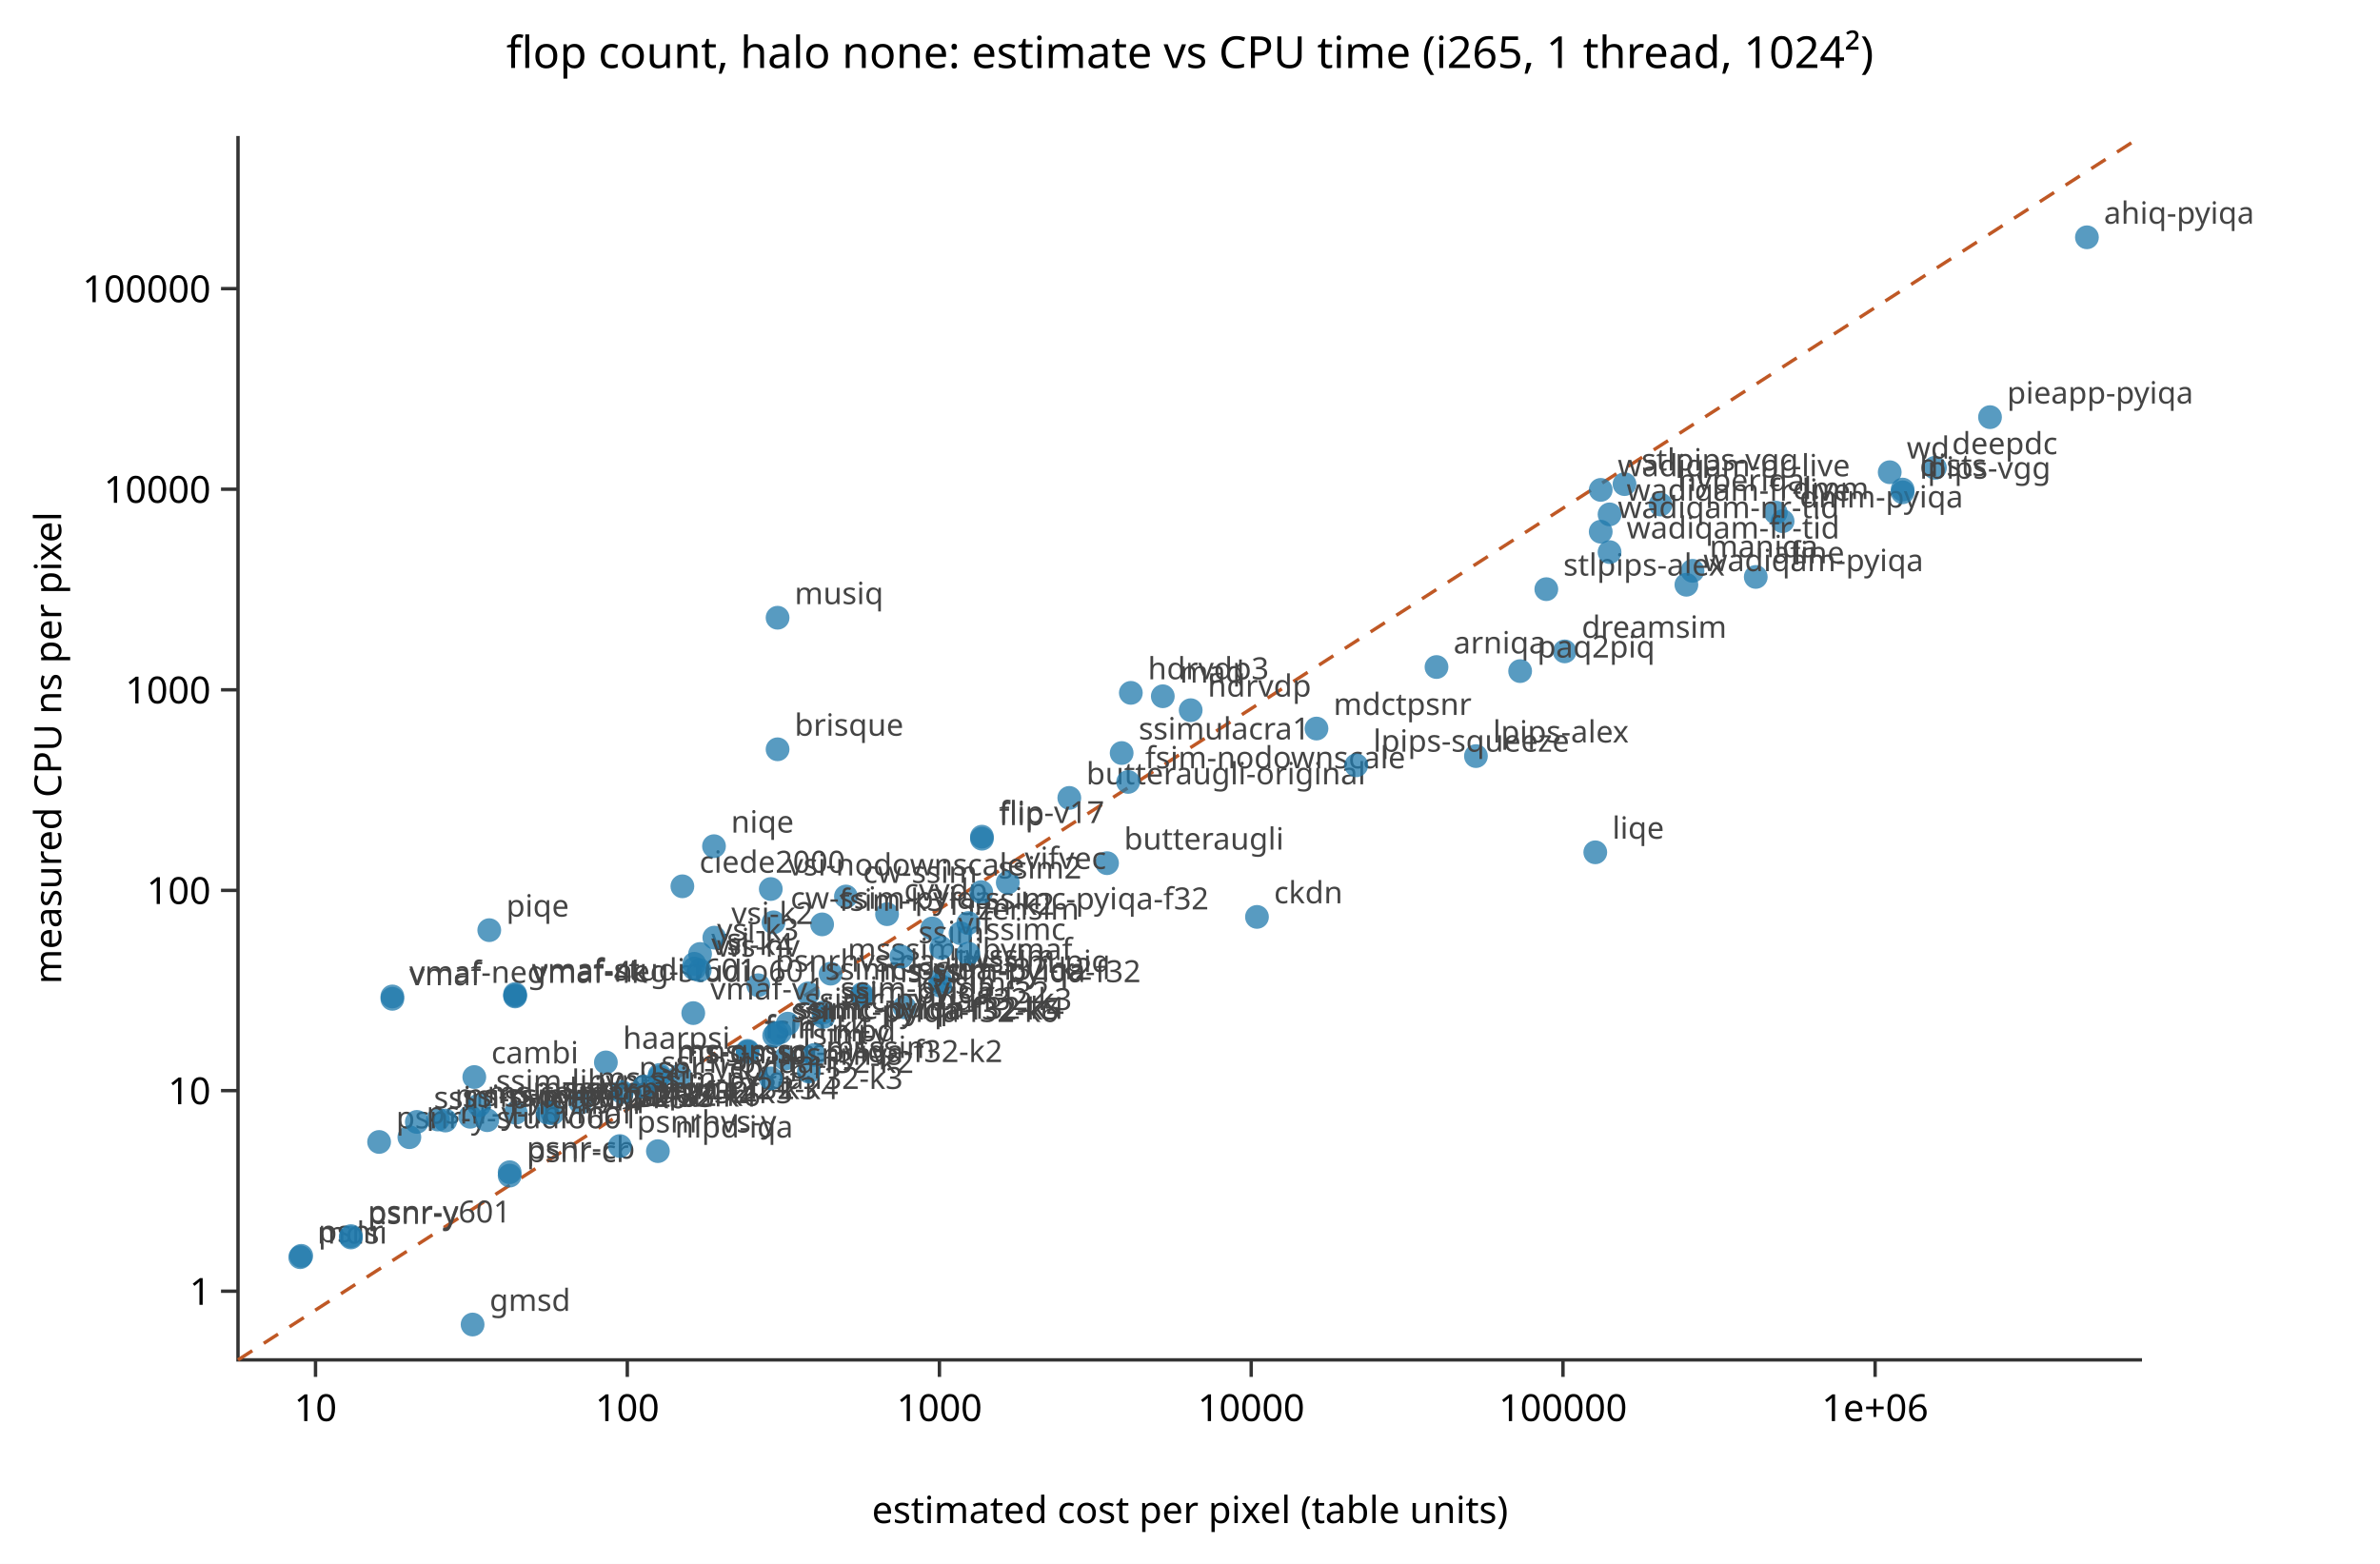
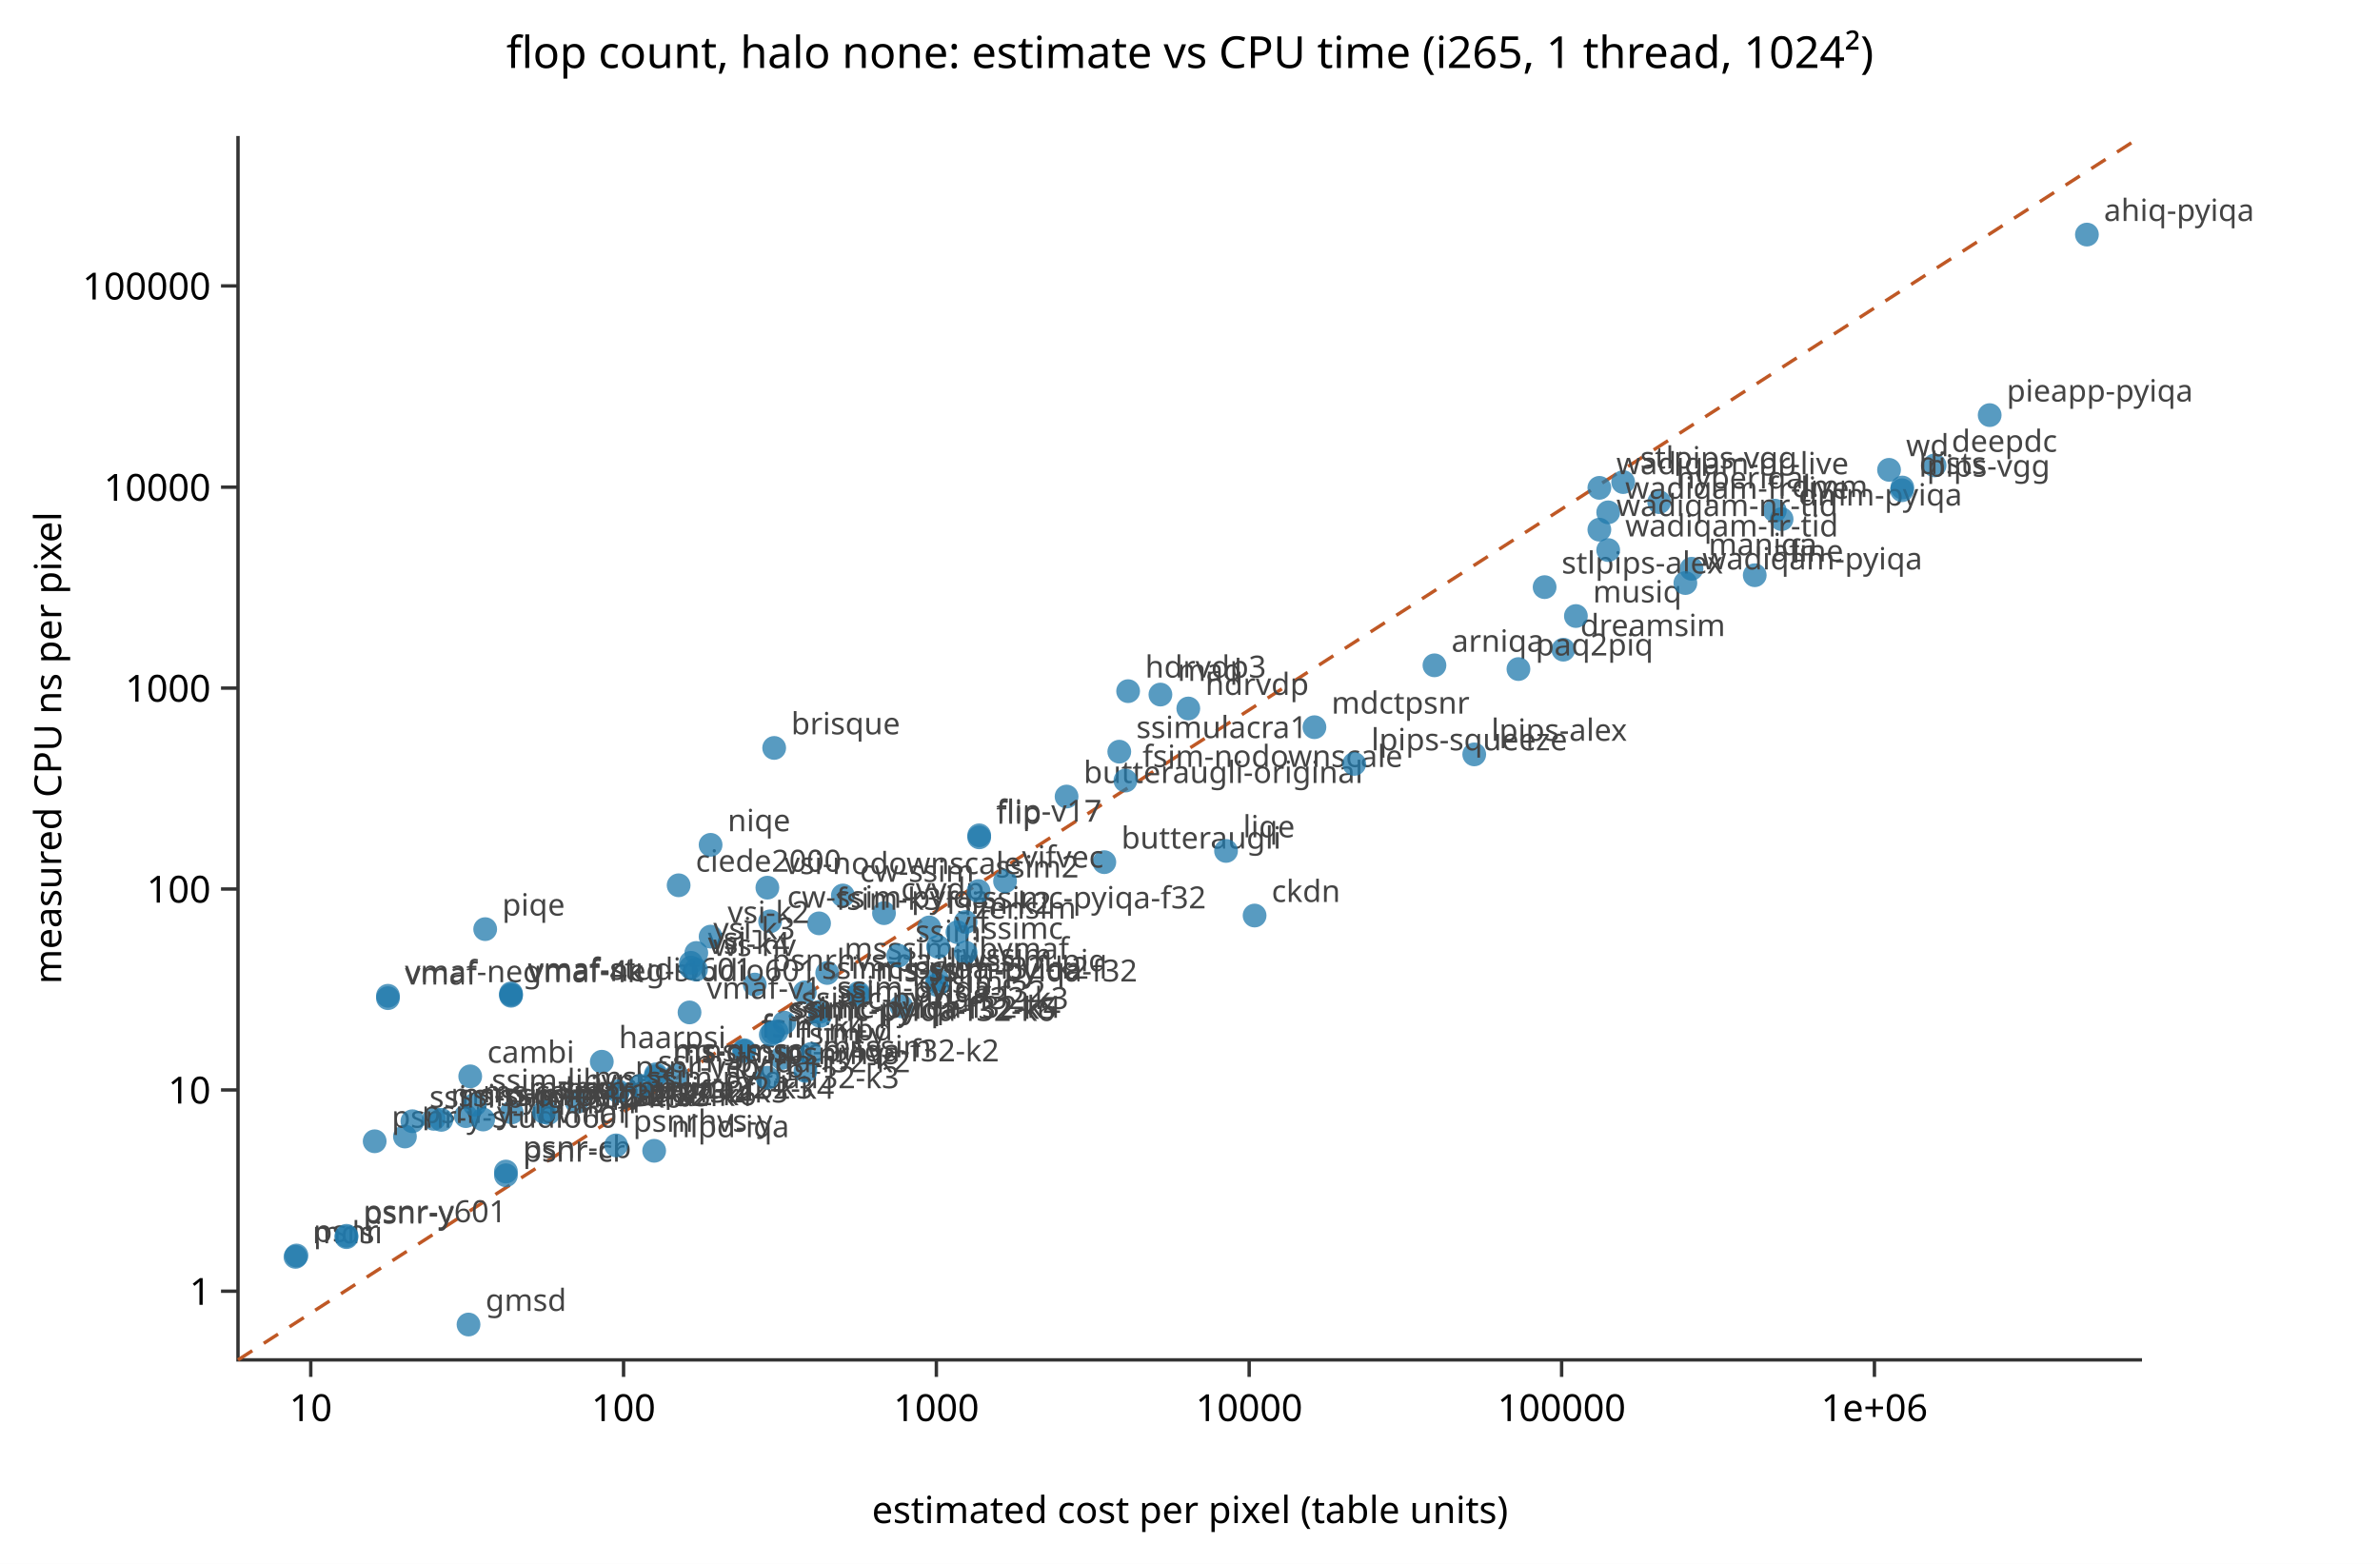
<svg xmlns="http://www.w3.org/2000/svg" viewBox="0 0 700 460" font-family="sans-serif" font-size="11">
  <rect width="700" height="460" fill="white" />
  <text x="350" y="20" text-anchor="middle" font-size="13">flop count, halo none: estimate vs CPU time (i265, 1 thread, 1024²)</text>
  <path d="M70 40V400H630" fill="none" stroke="#333" />
-   <path d="M92.8 400v5" stroke="#333" />
-   <text x="92.8" y="418" text-anchor="middle">10</text>
-   <path d="M184.5 400v5" stroke="#333" />
-   <text x="184.5" y="418" text-anchor="middle">100</text>
-   <path d="M276.3 400v5" stroke="#333" />
-   <text x="276.3" y="418" text-anchor="middle">1000</text>
-   <path d="M368.0 400v5" stroke="#333" />
-   <text x="368.0" y="418" text-anchor="middle">10000</text>
-   <path d="M459.7 400v5" stroke="#333" />
-   <text x="459.7" y="418" text-anchor="middle">100000</text>
-   <path d="M551.5 400v5" stroke="#333" />
-   <text x="551.5" y="418" text-anchor="middle">1e+06</text>
+   <path d="M91.4 400v5" stroke="#333" />
+   <text x="91.4" y="418" text-anchor="middle">10</text>
+   <path d="M183.4 400v5" stroke="#333" />
+   <text x="183.4" y="418" text-anchor="middle">100</text>
+   <path d="M275.4 400v5" stroke="#333" />
+   <text x="275.4" y="418" text-anchor="middle">1000</text>
+   <path d="M367.4 400v5" stroke="#333" />
+   <text x="367.4" y="418" text-anchor="middle">10000</text>
+   <path d="M459.3 400v5" stroke="#333" />
+   <text x="459.3" y="418" text-anchor="middle">100000</text>
+   <path d="M551.3 400v5" stroke="#333" />
+   <text x="551.3" y="418" text-anchor="middle">1e+06</text>
  <path d="M65 379.8h5" stroke="#333" />
  <text x="62" y="383.8" text-anchor="end">1</text>
-   <path d="M65 320.8h5" stroke="#333" />
-   <text x="62" y="324.8" text-anchor="end">10</text>
-   <path d="M65 261.9h5" stroke="#333" />
-   <text x="62" y="265.9" text-anchor="end">100</text>
-   <path d="M65 202.9h5" stroke="#333" />
-   <text x="62" y="206.9" text-anchor="end">1000</text>
-   <path d="M65 143.9h5" stroke="#333" />
-   <text x="62" y="147.9" text-anchor="end">10000</text>
-   <path d="M65 84.9h5" stroke="#333" />
-   <text x="62" y="88.9" text-anchor="end">100000</text>
+   <path d="M65 320.6h5" stroke="#333" />
+   <text x="62" y="324.6" text-anchor="end">10</text>
+   <path d="M65 261.5h5" stroke="#333" />
+   <text x="62" y="265.5" text-anchor="end">100</text>
+   <path d="M65 202.4h5" stroke="#333" />
+   <text x="62" y="206.4" text-anchor="end">1000</text>
+   <path d="M65 143.3h5" stroke="#333" />
+   <text x="62" y="147.3" text-anchor="end">10000</text>
+   <path d="M65 84.1h5" stroke="#333" />
+   <text x="62" y="88.1" text-anchor="end">100000</text>
  <path d="M70.0 400.0L630.0 40.0" stroke="#bf5825" stroke-dasharray="5 4" />
-   <circle cx="516.4" cy="169.7" r="3.5" fill="#2179ac" fill-opacity=".75" />
-   <text x="521.4" y="165.7" font-size="9" fill="#444">afine</text>
-   <circle cx="613.8" cy="69.8" r="3.5" fill="#2179ac" fill-opacity=".75" />
-   <text x="618.8" y="65.8" font-size="9" fill="#444">ahiq-pyiqa</text>
-   <circle cx="422.5" cy="196.2" r="3.5" fill="#2179ac" fill-opacity=".75" />
-   <text x="427.5" y="192.2" font-size="9" fill="#444">arniqa</text>
-   <circle cx="228.7" cy="220.4" r="3.5" fill="#2179ac" fill-opacity=".75" />
-   <text x="233.7" y="216.4" font-size="9" fill="#444">brisque</text>
-   <circle cx="325.6" cy="253.9" r="3.5" fill="#2179ac" fill-opacity=".75" />
-   <text x="330.6" y="249.9" font-size="9" fill="#444">butteraugli</text>
-   <circle cx="314.5" cy="234.7" r="3.5" fill="#2179ac" fill-opacity=".75" />
-   <text x="319.5" y="230.7" font-size="9" fill="#444">butteraugli-original</text>
-   <circle cx="139.5" cy="316.8" r="3.5" fill="#2179ac" fill-opacity=".75" />
-   <text x="144.5" y="312.8" font-size="9" fill="#444">cambi</text>
-   <circle cx="200.7" cy="260.7" r="3.5" fill="#2179ac" fill-opacity=".75" />
-   <text x="205.7" y="256.7" font-size="9" fill="#444">ciede2000</text>
-   <circle cx="369.7" cy="269.7" r="3.5" fill="#2179ac" fill-opacity=".75" />
-   <text x="374.7" y="265.7" font-size="9" fill="#444">ckdn</text>
-   <circle cx="260.9" cy="268.9" r="3.5" fill="#2179ac" fill-opacity=".75" />
-   <text x="265.9" y="264.9" font-size="9" fill="#444">cvvdp</text>
-   <circle cx="248.8" cy="263.7" r="3.5" fill="#2179ac" fill-opacity=".75" />
-   <text x="253.8" y="259.7" font-size="9" fill="#444">cw-ssim</text>
-   <circle cx="227.5" cy="271.3" r="3.5" fill="#2179ac" fill-opacity=".75" />
-   <text x="232.5" y="267.3" font-size="9" fill="#444">cw-ssim-pyiqa</text>
-   <circle cx="569.1" cy="137.6" r="3.5" fill="#2179ac" fill-opacity=".75" />
-   <text x="574.1" y="133.6" font-size="9" fill="#444">deepdc</text>
-   <circle cx="559.6" cy="144.0" r="3.5" fill="#2179ac" fill-opacity=".75" />
-   <text x="564.6" y="140.0" font-size="9" fill="#444">dists</text>
-   <circle cx="522.3" cy="150.8" r="3.5" fill="#2179ac" fill-opacity=".75" />
-   <text x="527.3" y="146.8" font-size="9" fill="#444">dmm</text>
-   <circle cx="524.3" cy="153.3" r="3.5" fill="#2179ac" fill-opacity=".75" />
-   <text x="529.3" y="149.3" font-size="9" fill="#444">dmm-pyiqa</text>
-   <circle cx="460.2" cy="191.6" r="3.5" fill="#2179ac" fill-opacity=".75" />
-   <text x="465.2" y="187.6" font-size="9" fill="#444">dreamsim</text>
-   <circle cx="266.0" cy="296.3" r="3.5" fill="#2179ac" fill-opacity=".75" />
-   <text x="271.0" y="292.3" font-size="9" fill="#444">dssim</text>
-   <circle cx="288.8" cy="246.7" r="3.5" fill="#2179ac" fill-opacity=".75" />
-   <text x="293.8" y="242.7" font-size="9" fill="#444">flip</text>
-   <circle cx="288.8" cy="246.1" r="3.5" fill="#2179ac" fill-opacity=".75" />
-   <text x="293.8" y="242.1" font-size="9" fill="#444">flip-v17</text>
-   <circle cx="219.9" cy="309.1" r="3.5" fill="#2179ac" fill-opacity=".75" />
-   <text x="224.9" y="305.1" font-size="9" fill="#444">fsim</text>
-   <circle cx="274.2" cy="273.1" r="3.5" fill="#2179ac" fill-opacity=".75" />
-   <text x="279.2" y="269.1" font-size="9" fill="#444">fsim-k2</text>
-   <circle cx="241.8" cy="271.9" r="3.5" fill="#2179ac" fill-opacity=".75" />
-   <text x="246.8" y="267.9" font-size="9" fill="#444">fsim-k3</text>
-   <circle cx="219.9" cy="309.4" r="3.5" fill="#2179ac" fill-opacity=".75" />
-   <text x="224.9" y="305.4" font-size="9" fill="#444">fsim-k4</text>
-   <circle cx="331.8" cy="230.0" r="3.5" fill="#2179ac" fill-opacity=".75" />
-   <text x="336.8" y="226.0" font-size="9" fill="#444">fsim-nodownscale</text>
-   <circle cx="230.9" cy="311.4" r="3.5" fill="#2179ac" fill-opacity=".75" />
-   <text x="235.9" y="307.4" font-size="9" fill="#444">fsim-y</text>
-   <circle cx="139.0" cy="389.6" r="3.5" fill="#2179ac" fill-opacity=".75" />
-   <text x="144.0" y="385.6" font-size="9" fill="#444">gmsd</text>
-   <circle cx="178.2" cy="312.5" r="3.5" fill="#2179ac" fill-opacity=".75" />
-   <text x="183.2" y="308.5" font-size="9" fill="#444">haarpsi</text>
-   <circle cx="162.5" cy="327.5" r="3.5" fill="#2179ac" fill-opacity=".75" />
-   <text x="167.5" y="323.5" font-size="9" fill="#444">haarpsi-y</text>
-   <circle cx="350.2" cy="208.9" r="3.5" fill="#2179ac" fill-opacity=".75" />
-   <text x="355.2" y="204.9" font-size="9" fill="#444">hdrvdp</text>
-   <circle cx="332.6" cy="203.8" r="3.5" fill="#2179ac" fill-opacity=".75" />
-   <text x="337.6" y="199.8" font-size="9" fill="#444">hdrvdp3</text>
-   <circle cx="488.4" cy="148.4" r="3.5" fill="#2179ac" fill-opacity=".75" />
-   <text x="493.4" y="144.4" font-size="9" fill="#444">hyperiqa</text>
-   <circle cx="276.5" cy="288.3" r="3.5" fill="#2179ac" fill-opacity=".75" />
-   <text x="281.5" y="284.3" font-size="9" fill="#444">iwssim</text>
-   <circle cx="276.5" cy="289.9" r="3.5" fill="#2179ac" fill-opacity=".75" />
-   <text x="281.5" y="285.9" font-size="9" fill="#444">iwssim-piq</text>
-   <circle cx="469.2" cy="250.7" r="3.5" fill="#2179ac" fill-opacity=".75" />
-   <text x="474.2" y="246.7" font-size="9" fill="#444">liqe</text>
-   <circle cx="434.1" cy="222.4" r="3.5" fill="#2179ac" fill-opacity=".75" />
-   <text x="439.1" y="218.4" font-size="9" fill="#444">lpips-alex</text>
-   <circle cx="398.9" cy="225.1" r="3.5" fill="#2179ac" fill-opacity=".75" />
-   <text x="403.9" y="221.1" font-size="9" fill="#444">lpips-squeeze</text>
-   <circle cx="559.6" cy="144.8" r="3.5" fill="#2179ac" fill-opacity=".75" />
-   <text x="564.6" y="140.8" font-size="9" fill="#444">lpips-vgg</text>
-   <circle cx="342.0" cy="204.8" r="3.5" fill="#2179ac" fill-opacity=".75" />
-   <text x="347.0" y="200.8" font-size="9" fill="#444">mad</text>
-   <circle cx="497.8" cy="167.9" r="3.5" fill="#2179ac" fill-opacity=".75" />
-   <text x="502.8" y="163.9" font-size="9" fill="#444">maniqa</text>
-   <circle cx="387.2" cy="214.3" r="3.5" fill="#2179ac" fill-opacity=".75" />
-   <text x="392.2" y="210.3" font-size="9" fill="#444">mdctpsnr</text>
-   <circle cx="88.3" cy="369.8" r="3.5" fill="#2179ac" fill-opacity=".75" />
-   <text x="93.3" y="365.8" font-size="9" fill="#444">mdsi</text>
-   <circle cx="194.0" cy="316.8" r="3.5" fill="#2179ac" fill-opacity=".75" />
-   <text x="199.0" y="312.8" font-size="9" fill="#444">ms-gmsd</text>
-   <circle cx="194.0" cy="316.2" r="3.5" fill="#2179ac" fill-opacity=".75" />
-   <text x="199.0" y="312.2" font-size="9" fill="#444">ms-gmsdc</text>
-   <circle cx="253.5" cy="292.4" r="3.5" fill="#2179ac" fill-opacity=".75" />
-   <text x="258.5" y="288.4" font-size="9" fill="#444">ms-ssim-pyiqa</text>
-   <circle cx="253.5" cy="292.9" r="3.5" fill="#2179ac" fill-opacity=".75" />
-   <text x="258.5" y="288.9" font-size="9" fill="#444">ms-ssim-pyiqa-f32</text>
-   <circle cx="200.0" cy="316.4" r="3.5" fill="#2179ac" fill-opacity=".75" />
-   <text x="205.0" y="312.4" font-size="9" fill="#444">ms-ssim-pyiqa-f32-k2</text>
-   <circle cx="170.7" cy="324.3" r="3.5" fill="#2179ac" fill-opacity=".75" />
-   <text x="175.7" y="320.3" font-size="9" fill="#444">ms-ssim-pyiqa-f32-k3</text>
-   <circle cx="151.7" cy="327.3" r="3.5" fill="#2179ac" fill-opacity=".75" />
-   <text x="156.7" y="323.3" font-size="9" fill="#444">ms-ssim-pyiqa-f32-k4</text>
-   <circle cx="138.3" cy="328.5" r="3.5" fill="#2179ac" fill-opacity=".75" />
-   <text x="143.3" y="324.5" font-size="9" fill="#444">ms-ssim-pyiqa-f32-k5</text>
-   <circle cx="128.8" cy="329.3" r="3.5" fill="#2179ac" fill-opacity=".75" />
-   <text x="133.8" y="325.3" font-size="9" fill="#444">ms-ssim-pyiqa-f32-k6</text>
-   <circle cx="237.9" cy="315.2" r="3.5" fill="#2179ac" fill-opacity=".75" />
-   <text x="242.9" y="311.2" font-size="9" fill="#444">msssim</text>
-   <circle cx="244.3" cy="286.4" r="3.5" fill="#2179ac" fill-opacity=".75" />
-   <text x="249.3" y="282.4" font-size="9" fill="#444">msssim-libvmaf</text>
-   <circle cx="228.7" cy="181.7" r="3.5" fill="#2179ac" fill-opacity=".75" />
-   <text x="233.7" y="177.7" font-size="9" fill="#444">musiq</text>
-   <circle cx="210.0" cy="248.9" r="3.5" fill="#2179ac" fill-opacity=".75" />
-   <text x="215.0" y="244.9" font-size="9" fill="#444">niqe</text>
-   <circle cx="239.5" cy="310.3" r="3.5" fill="#2179ac" fill-opacity=".75" />
-   <text x="244.5" y="306.3" font-size="9" fill="#444">nlpd</text>
-   <circle cx="193.5" cy="338.6" r="3.5" fill="#2179ac" fill-opacity=".75" />
-   <text x="198.5" y="334.6" font-size="9" fill="#444">nlpd-iqa</text>
-   <circle cx="447.1" cy="197.4" r="3.5" fill="#2179ac" fill-opacity=".75" />
-   <text x="452.1" y="193.4" font-size="9" fill="#444">paq2piq</text>
-   <circle cx="585.3" cy="122.7" r="3.5" fill="#2179ac" fill-opacity=".75" />
-   <text x="590.3" y="118.7" font-size="9" fill="#444">pieapp-pyiqa</text>
-   <circle cx="143.9" cy="273.6" r="3.5" fill="#2179ac" fill-opacity=".75" />
-   <text x="148.9" y="269.6" font-size="9" fill="#444">piqe</text>
-   <circle cx="88.6" cy="369.4" r="3.5" fill="#2179ac" fill-opacity=".75" />
-   <text x="93.6" y="365.4" font-size="9" fill="#444">psnr</text>
-   <circle cx="149.9" cy="344.8" r="3.5" fill="#2179ac" fill-opacity=".75" />
-   <text x="154.9" y="340.8" font-size="9" fill="#444">psnr-cb</text>
-   <circle cx="149.9" cy="345.8" r="3.5" fill="#2179ac" fill-opacity=".75" />
-   <text x="154.9" y="341.8" font-size="9" fill="#444">psnr-cr</text>
-   <circle cx="103.2" cy="364.0" r="3.5" fill="#2179ac" fill-opacity=".75" />
-   <text x="108.2" y="360.0" font-size="9" fill="#444">psnr-y</text>
-   <circle cx="120.4" cy="334.5" r="3.5" fill="#2179ac" fill-opacity=".75" />
-   <text x="125.4" y="330.5" font-size="9" fill="#444">psnr-y-libvmaf</text>
-   <circle cx="111.5" cy="335.9" r="3.5" fill="#2179ac" fill-opacity=".75" />
-   <text x="116.5" y="331.9" font-size="9" fill="#444">psnr-y-studio601</text>
-   <circle cx="103.2" cy="363.6" r="3.5" fill="#2179ac" fill-opacity=".75" />
-   <text x="108.2" y="359.6" font-size="9" fill="#444">psnr-y601</text>
-   <circle cx="182.9" cy="321.2" r="3.5" fill="#2179ac" fill-opacity=".75" />
-   <text x="187.9" y="317.2" font-size="9" fill="#444">psnr-ycbcr611</text>
-   <circle cx="226.7" cy="317.2" r="3.5" fill="#2179ac" fill-opacity=".75" />
-   <text x="231.7" y="313.2" font-size="9" fill="#444">psnrhvs</text>
-   <circle cx="223.0" cy="289.8" r="3.5" fill="#2179ac" fill-opacity=".75" />
-   <text x="228.0" y="285.8" font-size="9" fill="#444">psnrhvs-daala</text>
-   <circle cx="182.3" cy="337.1" r="3.5" fill="#2179ac" fill-opacity=".75" />
-   <text x="187.3" y="333.1" font-size="9" fill="#444">psnrhvs-y</text>
-   <circle cx="265.1" cy="281.4" r="3.5" fill="#2179ac" fill-opacity=".75" />
-   <text x="270.1" y="277.4" font-size="9" fill="#444">ssim</text>
-   <circle cx="140.9" cy="325.1" r="3.5" fill="#2179ac" fill-opacity=".75" />
-   <text x="145.9" y="321.1" font-size="9" fill="#444">ssim-libvmaf</text>
-   <circle cx="242.2" cy="297.8" r="3.5" fill="#2179ac" fill-opacity=".75" />
-   <text x="247.2" y="293.8" font-size="9" fill="#444">ssim-pyiqa</text>
-   <circle cx="242.2" cy="299.1" r="3.5" fill="#2179ac" fill-opacity=".75" />
-   <text x="247.2" y="295.1" font-size="9" fill="#444">ssim-pyiqa-f32</text>
-   <circle cx="189.5" cy="319.6" r="3.5" fill="#2179ac" fill-opacity=".75" />
-   <text x="194.5" y="315.6" font-size="9" fill="#444">ssim-pyiqa-f32-k2</text>
-   <circle cx="161.1" cy="327.3" r="3.5" fill="#2179ac" fill-opacity=".75" />
-   <text x="166.1" y="323.3" font-size="9" fill="#444">ssim-pyiqa-f32-k3</text>
-   <circle cx="143.3" cy="329.5" r="3.5" fill="#2179ac" fill-opacity=".75" />
-   <text x="148.3" y="325.5" font-size="9" fill="#444">ssim-pyiqa-f32-k4</text>
-   <circle cx="131.0" cy="329.6" r="3.5" fill="#2179ac" fill-opacity=".75" />
-   <text x="136.0" y="325.6" font-size="9" fill="#444">ssim-pyiqa-f32-k5</text>
-   <circle cx="122.6" cy="330.0" r="3.5" fill="#2179ac" fill-opacity=".75" />
-   <text x="127.6" y="326.0" font-size="9" fill="#444">ssim-pyiqa-f32-k6</text>
-   <circle cx="288.6" cy="262.4" r="3.5" fill="#2179ac" fill-opacity=".75" />
-   <text x="293.6" y="258.4" font-size="9" fill="#444">ssim2</text>
-   <circle cx="284.8" cy="280.5" r="3.5" fill="#2179ac" fill-opacity=".75" />
-   <text x="289.8" y="276.5" font-size="9" fill="#444">ssimc</text>
-   <circle cx="284.8" cy="271.5" r="3.5" fill="#2179ac" fill-opacity=".75" />
-   <text x="289.8" y="267.5" font-size="9" fill="#444">ssimc-pyiqa-f32</text>
-   <circle cx="237.7" cy="292.2" r="3.5" fill="#2179ac" fill-opacity=".75" />
-   <text x="242.7" y="288.2" font-size="9" fill="#444">ssimc-pyiqa-f32-k2</text>
-   <circle cx="231.7" cy="301.1" r="3.5" fill="#2179ac" fill-opacity=".75" />
-   <text x="236.7" y="297.1" font-size="9" fill="#444">ssimc-pyiqa-f32-k3</text>
-   <circle cx="229.4" cy="303.7" r="3.5" fill="#2179ac" fill-opacity=".75" />
-   <text x="234.4" y="299.7" font-size="9" fill="#444">ssimc-pyiqa-f32-k4</text>
-   <circle cx="228.3" cy="303.9" r="3.5" fill="#2179ac" fill-opacity=".75" />
-   <text x="233.3" y="299.9" font-size="9" fill="#444">ssimc-pyiqa-f32-k5</text>
-   <circle cx="227.7" cy="304.6" r="3.5" fill="#2179ac" fill-opacity=".75" />
-   <text x="232.7" y="300.6" font-size="9" fill="#444">ssimc-pyiqa-f32-k6</text>
-   <circle cx="329.9" cy="221.5" r="3.5" fill="#2179ac" fill-opacity=".75" />
-   <text x="334.9" y="217.5" font-size="9" fill="#444">ssimulacra1</text>
-   <circle cx="454.8" cy="173.3" r="3.5" fill="#2179ac" fill-opacity=".75" />
-   <text x="459.8" y="169.3" font-size="9" fill="#444">stlpips-alex</text>
-   <circle cx="477.8" cy="142.4" r="3.5" fill="#2179ac" fill-opacity=".75" />
-   <text x="482.8" y="138.4" font-size="9" fill="#444">stlpips-vgg</text>
-   <circle cx="276.8" cy="278.8" r="3.5" fill="#2179ac" fill-opacity=".75" />
-   <text x="281.8" y="274.8" font-size="9" fill="#444">vif</text>
-   <circle cx="296.4" cy="259.6" r="3.5" fill="#2179ac" fill-opacity=".75" />
-   <text x="301.4" y="255.6" font-size="9" fill="#444">vifvec</text>
-   <circle cx="115.4" cy="293.8" r="3.5" fill="#2179ac" fill-opacity=".75" />
-   <text x="120.4" y="289.8" font-size="9" fill="#444">vmaf</text>
-   <circle cx="151.5" cy="293.1" r="3.5" fill="#2179ac" fill-opacity=".75" />
-   <text x="156.5" y="289.1" font-size="9" fill="#444">vmaf-4k</text>
-   <circle cx="115.4" cy="293.1" r="3.5" fill="#2179ac" fill-opacity=".75" />
-   <text x="120.4" y="289.1" font-size="9" fill="#444">vmaf-neg</text>
-   <circle cx="151.5" cy="292.8" r="3.5" fill="#2179ac" fill-opacity=".75" />
-   <text x="156.5" y="288.8" font-size="9" fill="#444">vmaf-neg-studio601</text>
-   <circle cx="151.5" cy="292.4" r="3.5" fill="#2179ac" fill-opacity=".75" />
-   <text x="156.5" y="288.4" font-size="9" fill="#444">vmaf-studio601</text>
-   <circle cx="203.9" cy="298.0" r="3.5" fill="#2179ac" fill-opacity=".75" />
-   <text x="208.9" y="294.0" font-size="9" fill="#444">vmaf-v1</text>
-   <circle cx="204.2" cy="283.5" r="3.5" fill="#2179ac" fill-opacity=".75" />
-   <text x="209.2" y="279.5" font-size="9" fill="#444">vsi</text>
-   <circle cx="210.1" cy="275.8" r="3.5" fill="#2179ac" fill-opacity=".75" />
-   <text x="215.1" y="271.8" font-size="9" fill="#444">vsi-k2</text>
-   <circle cx="205.9" cy="280.6" r="3.5" fill="#2179ac" fill-opacity=".75" />
-   <text x="210.9" y="276.6" font-size="9" fill="#444">vsi-k3</text>
-   <circle cx="204.2" cy="284.9" r="3.5" fill="#2179ac" fill-opacity=".75" />
-   <text x="209.2" y="280.9" font-size="9" fill="#444">vsi-k4</text>
-   <circle cx="226.7" cy="261.5" r="3.5" fill="#2179ac" fill-opacity=".75" />
-   <text x="231.7" y="257.5" font-size="9" fill="#444">vsi-nodownscale</text>
-   <circle cx="473.4" cy="151.3" r="3.5" fill="#2179ac" fill-opacity=".75" />
-   <text x="478.4" y="147.3" font-size="9" fill="#444">wadiqam-fr-live</text>
-   <circle cx="473.4" cy="162.4" r="3.5" fill="#2179ac" fill-opacity=".75" />
-   <text x="478.4" y="158.4" font-size="9" fill="#444">wadiqam-fr-tid</text>
-   <circle cx="470.8" cy="144.1" r="3.5" fill="#2179ac" fill-opacity=".75" />
-   <text x="475.8" y="140.1" font-size="9" fill="#444">wadiqam-nr-live</text>
-   <circle cx="470.8" cy="156.4" r="3.5" fill="#2179ac" fill-opacity=".75" />
-   <text x="475.8" y="152.4" font-size="9" fill="#444">wadiqam-nr-tid</text>
-   <circle cx="496.0" cy="172.0" r="3.5" fill="#2179ac" fill-opacity=".75" />
-   <text x="501.0" y="168.0" font-size="9" fill="#444">wadiqam-pyiqa</text>
-   <circle cx="555.8" cy="138.9" r="3.5" fill="#2179ac" fill-opacity=".75" />
-   <text x="560.8" y="134.9" font-size="9" fill="#444">wd</text>
-   <circle cx="205.8" cy="285.4" r="3.5" fill="#2179ac" fill-opacity=".75" />
-   <text x="210.8" y="281.4" font-size="9" fill="#444">ws-hv</text>
-   <circle cx="282.5" cy="274.5" r="3.5" fill="#2179ac" fill-opacity=".75" />
-   <text x="287.5" y="270.5" font-size="9" fill="#444">zensim</text>
+   <circle cx="516.1" cy="169.2" r="3.5" fill="#2179ac" fill-opacity=".75" />
+   <text x="521.1" y="165.2" font-size="9" fill="#444">afine</text>
+   <circle cx="613.8" cy="69.0" r="3.5" fill="#2179ac" fill-opacity=".75" />
+   <text x="618.8" y="65.0" font-size="9" fill="#444">ahiq-pyiqa</text>
+   <circle cx="421.9" cy="195.7" r="3.5" fill="#2179ac" fill-opacity=".75" />
+   <text x="426.9" y="191.7" font-size="9" fill="#444">arniqa</text>
+   <circle cx="227.7" cy="220.0" r="3.5" fill="#2179ac" fill-opacity=".75" />
+   <text x="232.7" y="216.0" font-size="9" fill="#444">brisque</text>
+   <circle cx="324.8" cy="253.6" r="3.5" fill="#2179ac" fill-opacity=".75" />
+   <text x="329.8" y="249.6" font-size="9" fill="#444">butteraugli</text>
+   <circle cx="313.7" cy="234.3" r="3.5" fill="#2179ac" fill-opacity=".75" />
+   <text x="318.7" y="230.3" font-size="9" fill="#444">butteraugli-original</text>
+   <circle cx="138.3" cy="316.6" r="3.5" fill="#2179ac" fill-opacity=".75" />
+   <text x="143.3" y="312.6" font-size="9" fill="#444">cambi</text>
+   <circle cx="199.6" cy="260.4" r="3.5" fill="#2179ac" fill-opacity=".75" />
+   <text x="204.6" y="256.4" font-size="9" fill="#444">ciede2000</text>
+   <circle cx="369.0" cy="269.3" r="3.5" fill="#2179ac" fill-opacity=".75" />
+   <text x="374.0" y="265.3" font-size="9" fill="#444">ckdn</text>
+   <circle cx="260.0" cy="268.6" r="3.5" fill="#2179ac" fill-opacity=".75" />
+   <text x="265.0" y="264.6" font-size="9" fill="#444">cvvdp</text>
+   <circle cx="247.9" cy="263.4" r="3.5" fill="#2179ac" fill-opacity=".75" />
+   <text x="252.9" y="259.4" font-size="9" fill="#444">cw-ssim</text>
+   <circle cx="226.5" cy="271.0" r="3.5" fill="#2179ac" fill-opacity=".75" />
+   <text x="231.5" y="267.0" font-size="9" fill="#444">cw-ssim-pyiqa</text>
+   <circle cx="569.0" cy="136.9" r="3.5" fill="#2179ac" fill-opacity=".75" />
+   <text x="574.0" y="132.9" font-size="9" fill="#444">deepdc</text>
+   <circle cx="559.5" cy="143.4" r="3.5" fill="#2179ac" fill-opacity=".75" />
+   <text x="564.5" y="139.4" font-size="9" fill="#444">dists</text>
+   <circle cx="522.0" cy="150.2" r="3.5" fill="#2179ac" fill-opacity=".75" />
+   <text x="527.0" y="146.2" font-size="9" fill="#444">dmm</text>
+   <circle cx="524.0" cy="152.7" r="3.5" fill="#2179ac" fill-opacity=".75" />
+   <text x="529.0" y="148.7" font-size="9" fill="#444">dmm-pyiqa</text>
+   <circle cx="459.8" cy="191.1" r="3.5" fill="#2179ac" fill-opacity=".75" />
+   <text x="464.8" y="187.1" font-size="9" fill="#444">dreamsim</text>
+   <circle cx="265.1" cy="296.0" r="3.5" fill="#2179ac" fill-opacity=".75" />
+   <text x="270.1" y="292.0" font-size="9" fill="#444">dssim</text>
+   <circle cx="288.0" cy="246.3" r="3.5" fill="#2179ac" fill-opacity=".75" />
+   <text x="293.0" y="242.3" font-size="9" fill="#444">flip</text>
+   <circle cx="288.0" cy="245.7" r="3.5" fill="#2179ac" fill-opacity=".75" />
+   <text x="293.0" y="241.7" font-size="9" fill="#444">flip-v17</text>
+   <circle cx="218.9" cy="308.9" r="3.5" fill="#2179ac" fill-opacity=".75" />
+   <text x="223.9" y="304.9" font-size="9" fill="#444">fsim</text>
+   <circle cx="273.3" cy="272.8" r="3.5" fill="#2179ac" fill-opacity=".75" />
+   <text x="278.3" y="268.8" font-size="9" fill="#444">fsim-k2</text>
+   <circle cx="240.9" cy="271.6" r="3.5" fill="#2179ac" fill-opacity=".75" />
+   <text x="245.9" y="267.6" font-size="9" fill="#444">fsim-k3</text>
+   <circle cx="218.9" cy="309.2" r="3.5" fill="#2179ac" fill-opacity=".75" />
+   <text x="223.9" y="305.2" font-size="9" fill="#444">fsim-k4</text>
+   <circle cx="331.0" cy="229.6" r="3.5" fill="#2179ac" fill-opacity=".75" />
+   <text x="336.0" y="225.6" font-size="9" fill="#444">fsim-nodownscale</text>
+   <circle cx="229.9" cy="311.2" r="3.5" fill="#2179ac" fill-opacity=".75" />
+   <text x="234.9" y="307.2" font-size="9" fill="#444">fsim-y</text>
+   <circle cx="137.8" cy="389.6" r="3.5" fill="#2179ac" fill-opacity=".75" />
+   <text x="142.8" y="385.6" font-size="9" fill="#444">gmsd</text>
+   <circle cx="177.0" cy="312.3" r="3.5" fill="#2179ac" fill-opacity=".75" />
+   <text x="182.0" y="308.3" font-size="9" fill="#444">haarpsi</text>
+   <circle cx="161.3" cy="327.4" r="3.5" fill="#2179ac" fill-opacity=".75" />
+   <text x="166.3" y="323.4" font-size="9" fill="#444">haarpsi-y</text>
+   <circle cx="349.5" cy="208.4" r="3.5" fill="#2179ac" fill-opacity=".75" />
+   <text x="354.5" y="204.4" font-size="9" fill="#444">hdrvdp</text>
+   <circle cx="331.8" cy="203.3" r="3.5" fill="#2179ac" fill-opacity=".75" />
+   <text x="336.8" y="199.3" font-size="9" fill="#444">hdrvdp3</text>
+   <circle cx="488.0" cy="147.7" r="3.5" fill="#2179ac" fill-opacity=".75" />
+   <text x="493.0" y="143.7" font-size="9" fill="#444">hyperiqa</text>
+   <circle cx="275.6" cy="288.0" r="3.5" fill="#2179ac" fill-opacity=".75" />
+   <text x="280.6" y="284.0" font-size="9" fill="#444">iwssim</text>
+   <circle cx="275.6" cy="289.7" r="3.5" fill="#2179ac" fill-opacity=".75" />
+   <text x="280.6" y="285.7" font-size="9" fill="#444">iwssim-piq</text>
+   <circle cx="360.6" cy="250.3" r="3.5" fill="#2179ac" fill-opacity=".75" />
+   <text x="365.6" y="246.3" font-size="9" fill="#444">liqe</text>
+   <circle cx="433.6" cy="221.9" r="3.5" fill="#2179ac" fill-opacity=".75" />
+   <text x="438.6" y="217.9" font-size="9" fill="#444">lpips-alex</text>
+   <circle cx="398.3" cy="224.7" r="3.5" fill="#2179ac" fill-opacity=".75" />
+   <text x="403.3" y="220.7" font-size="9" fill="#444">lpips-squeeze</text>
+   <circle cx="559.4" cy="144.2" r="3.5" fill="#2179ac" fill-opacity=".75" />
+   <text x="564.4" y="140.2" font-size="9" fill="#444">lpips-vgg</text>
+   <circle cx="341.3" cy="204.3" r="3.5" fill="#2179ac" fill-opacity=".75" />
+   <text x="346.3" y="200.3" font-size="9" fill="#444">mad</text>
+   <circle cx="497.5" cy="167.3" r="3.5" fill="#2179ac" fill-opacity=".75" />
+   <text x="502.5" y="163.3" font-size="9" fill="#444">maniqa</text>
+   <circle cx="386.6" cy="213.9" r="3.5" fill="#2179ac" fill-opacity=".75" />
+   <text x="391.6" y="209.9" font-size="9" fill="#444">mdctpsnr</text>
+   <circle cx="86.9" cy="369.7" r="3.5" fill="#2179ac" fill-opacity=".75" />
+   <text x="91.9" y="365.7" font-size="9" fill="#444">mdsi</text>
+   <circle cx="192.9" cy="316.6" r="3.5" fill="#2179ac" fill-opacity=".75" />
+   <text x="197.9" y="312.6" font-size="9" fill="#444">ms-gmsd</text>
+   <circle cx="192.9" cy="316.0" r="3.5" fill="#2179ac" fill-opacity=".75" />
+   <text x="197.9" y="312.0" font-size="9" fill="#444">ms-gmsdc</text>
+   <circle cx="252.5" cy="292.1" r="3.5" fill="#2179ac" fill-opacity=".75" />
+   <text x="257.5" y="288.1" font-size="9" fill="#444">ms-ssim-pyiqa</text>
+   <circle cx="252.5" cy="292.7" r="3.5" fill="#2179ac" fill-opacity=".75" />
+   <text x="257.5" y="288.7" font-size="9" fill="#444">ms-ssim-pyiqa-f32</text>
+   <circle cx="199.0" cy="316.2" r="3.5" fill="#2179ac" fill-opacity=".75" />
+   <text x="204.0" y="312.2" font-size="9" fill="#444">ms-ssim-pyiqa-f32-k2</text>
+   <circle cx="169.6" cy="324.1" r="3.5" fill="#2179ac" fill-opacity=".75" />
+   <text x="174.6" y="320.1" font-size="9" fill="#444">ms-ssim-pyiqa-f32-k3</text>
+   <circle cx="150.5" cy="327.2" r="3.5" fill="#2179ac" fill-opacity=".75" />
+   <text x="155.5" y="323.2" font-size="9" fill="#444">ms-ssim-pyiqa-f32-k4</text>
+   <circle cx="137.0" cy="328.3" r="3.5" fill="#2179ac" fill-opacity=".75" />
+   <text x="142.0" y="324.3" font-size="9" fill="#444">ms-ssim-pyiqa-f32-k5</text>
+   <circle cx="127.6" cy="329.1" r="3.5" fill="#2179ac" fill-opacity=".75" />
+   <text x="132.6" y="325.1" font-size="9" fill="#444">ms-ssim-pyiqa-f32-k6</text>
+   <circle cx="236.9" cy="315.0" r="3.5" fill="#2179ac" fill-opacity=".75" />
+   <text x="241.9" y="311.0" font-size="9" fill="#444">msssim</text>
+   <circle cx="243.3" cy="286.2" r="3.5" fill="#2179ac" fill-opacity=".75" />
+   <text x="248.3" y="282.2" font-size="9" fill="#444">msssim-libvmaf</text>
+   <circle cx="463.5" cy="181.2" r="3.5" fill="#2179ac" fill-opacity=".75" />
+   <text x="468.5" y="177.2" font-size="9" fill="#444">musiq</text>
+   <circle cx="209.0" cy="248.5" r="3.5" fill="#2179ac" fill-opacity=".75" />
+   <text x="214.0" y="244.5" font-size="9" fill="#444">niqe</text>
+   <circle cx="238.6" cy="310.0" r="3.5" fill="#2179ac" fill-opacity=".75" />
+   <text x="243.6" y="306.0" font-size="9" fill="#444">nlpd</text>
+   <circle cx="192.4" cy="338.5" r="3.5" fill="#2179ac" fill-opacity=".75" />
+   <text x="197.4" y="334.5" font-size="9" fill="#444">nlpd-iqa</text>
+   <circle cx="446.6" cy="196.8" r="3.5" fill="#2179ac" fill-opacity=".75" />
+   <text x="451.6" y="192.8" font-size="9" fill="#444">paq2piq</text>
+   <circle cx="585.2" cy="122.1" r="3.5" fill="#2179ac" fill-opacity=".75" />
+   <text x="590.2" y="118.1" font-size="9" fill="#444">pieapp-pyiqa</text>
+   <circle cx="142.7" cy="273.3" r="3.5" fill="#2179ac" fill-opacity=".75" />
+   <text x="147.7" y="269.3" font-size="9" fill="#444">piqe</text>
+   <circle cx="87.2" cy="369.3" r="3.5" fill="#2179ac" fill-opacity=".75" />
+   <text x="92.2" y="365.3" font-size="9" fill="#444">psnr</text>
+   <circle cx="148.8" cy="344.6" r="3.5" fill="#2179ac" fill-opacity=".75" />
+   <text x="153.8" y="340.6" font-size="9" fill="#444">psnr-cb</text>
+   <circle cx="148.8" cy="345.7" r="3.5" fill="#2179ac" fill-opacity=".75" />
+   <text x="153.8" y="341.7" font-size="9" fill="#444">psnr-cr</text>
+   <circle cx="101.9" cy="363.9" r="3.5" fill="#2179ac" fill-opacity=".75" />
+   <text x="106.9" y="359.9" font-size="9" fill="#444">psnr-y</text>
+   <circle cx="119.1" cy="334.3" r="3.5" fill="#2179ac" fill-opacity=".75" />
+   <text x="124.1" y="330.3" font-size="9" fill="#444">psnr-y-libvmaf</text>
+   <circle cx="110.2" cy="335.7" r="3.5" fill="#2179ac" fill-opacity=".75" />
+   <text x="115.2" y="331.7" font-size="9" fill="#444">psnr-y-studio601</text>
+   <circle cx="101.9" cy="363.5" r="3.5" fill="#2179ac" fill-opacity=".75" />
+   <text x="106.9" y="359.5" font-size="9" fill="#444">psnr-y601</text>
+   <circle cx="181.8" cy="321.0" r="3.5" fill="#2179ac" fill-opacity=".75" />
+   <text x="186.8" y="317.0" font-size="9" fill="#444">psnr-ycbcr611</text>
+   <circle cx="225.7" cy="317.0" r="3.5" fill="#2179ac" fill-opacity=".75" />
+   <text x="230.7" y="313.0" font-size="9" fill="#444">psnrhvs</text>
+   <circle cx="222.0" cy="289.6" r="3.5" fill="#2179ac" fill-opacity=".75" />
+   <text x="227.0" y="285.6" font-size="9" fill="#444">psnrhvs-daala</text>
+   <circle cx="181.2" cy="336.9" r="3.5" fill="#2179ac" fill-opacity=".75" />
+   <text x="186.2" y="332.9" font-size="9" fill="#444">psnrhvs-y</text>
+   <circle cx="264.2" cy="281.1" r="3.5" fill="#2179ac" fill-opacity=".75" />
+   <text x="269.2" y="277.1" font-size="9" fill="#444">ssim</text>
+   <circle cx="139.6" cy="324.9" r="3.5" fill="#2179ac" fill-opacity=".75" />
+   <text x="144.6" y="320.9" font-size="9" fill="#444">ssim-libvmaf</text>
+   <circle cx="241.2" cy="297.6" r="3.5" fill="#2179ac" fill-opacity=".75" />
+   <text x="246.2" y="293.6" font-size="9" fill="#444">ssim-pyiqa</text>
+   <circle cx="241.2" cy="298.8" r="3.5" fill="#2179ac" fill-opacity=".75" />
+   <text x="246.2" y="294.8" font-size="9" fill="#444">ssim-pyiqa-f32</text>
+   <circle cx="188.5" cy="319.4" r="3.5" fill="#2179ac" fill-opacity=".75" />
+   <text x="193.5" y="315.4" font-size="9" fill="#444">ssim-pyiqa-f32-k2</text>
+   <circle cx="160.0" cy="327.1" r="3.5" fill="#2179ac" fill-opacity=".75" />
+   <text x="165.0" y="323.1" font-size="9" fill="#444">ssim-pyiqa-f32-k3</text>
+   <circle cx="142.1" cy="329.3" r="3.5" fill="#2179ac" fill-opacity=".75" />
+   <text x="147.1" y="325.3" font-size="9" fill="#444">ssim-pyiqa-f32-k4</text>
+   <circle cx="129.8" cy="329.4" r="3.5" fill="#2179ac" fill-opacity=".75" />
+   <text x="134.8" y="325.4" font-size="9" fill="#444">ssim-pyiqa-f32-k5</text>
+   <circle cx="121.3" cy="329.8" r="3.5" fill="#2179ac" fill-opacity=".75" />
+   <text x="126.3" y="325.8" font-size="9" fill="#444">ssim-pyiqa-f32-k6</text>
+   <circle cx="287.8" cy="262.1" r="3.5" fill="#2179ac" fill-opacity=".75" />
+   <text x="292.8" y="258.1" font-size="9" fill="#444">ssim2</text>
+   <circle cx="284.0" cy="280.2" r="3.5" fill="#2179ac" fill-opacity=".75" />
+   <text x="289.0" y="276.2" font-size="9" fill="#444">ssimc</text>
+   <circle cx="284.0" cy="271.2" r="3.5" fill="#2179ac" fill-opacity=".75" />
+   <text x="289.0" y="267.2" font-size="9" fill="#444">ssimc-pyiqa-f32</text>
+   <circle cx="236.7" cy="291.9" r="3.5" fill="#2179ac" fill-opacity=".75" />
+   <text x="241.7" y="287.9" font-size="9" fill="#444">ssimc-pyiqa-f32-k2</text>
+   <circle cx="230.7" cy="300.8" r="3.5" fill="#2179ac" fill-opacity=".75" />
+   <text x="235.7" y="296.8" font-size="9" fill="#444">ssimc-pyiqa-f32-k3</text>
+   <circle cx="228.4" cy="303.4" r="3.5" fill="#2179ac" fill-opacity=".75" />
+   <text x="233.4" y="299.4" font-size="9" fill="#444">ssimc-pyiqa-f32-k4</text>
+   <circle cx="227.3" cy="303.7" r="3.5" fill="#2179ac" fill-opacity=".75" />
+   <text x="232.3" y="299.7" font-size="9" fill="#444">ssimc-pyiqa-f32-k5</text>
+   <circle cx="226.7" cy="304.3" r="3.5" fill="#2179ac" fill-opacity=".75" />
+   <text x="231.7" y="300.3" font-size="9" fill="#444">ssimc-pyiqa-f32-k6</text>
+   <circle cx="329.2" cy="221.1" r="3.5" fill="#2179ac" fill-opacity=".75" />
+   <text x="334.2" y="217.1" font-size="9" fill="#444">ssimulacra1</text>
+   <circle cx="454.3" cy="172.7" r="3.5" fill="#2179ac" fill-opacity=".75" />
+   <text x="459.3" y="168.7" font-size="9" fill="#444">stlpips-alex</text>
+   <circle cx="477.4" cy="141.8" r="3.5" fill="#2179ac" fill-opacity=".75" />
+   <text x="482.4" y="137.8" font-size="9" fill="#444">stlpips-vgg</text>
+   <circle cx="275.9" cy="278.5" r="3.5" fill="#2179ac" fill-opacity=".75" />
+   <text x="280.9" y="274.5" font-size="9" fill="#444">vif</text>
+   <circle cx="295.6" cy="259.2" r="3.5" fill="#2179ac" fill-opacity=".75" />
+   <text x="300.6" y="255.2" font-size="9" fill="#444">vifvec</text>
+   <circle cx="114.1" cy="293.6" r="3.5" fill="#2179ac" fill-opacity=".75" />
+   <text x="119.1" y="289.6" font-size="9" fill="#444">vmaf</text>
+   <circle cx="150.3" cy="292.9" r="3.5" fill="#2179ac" fill-opacity=".75" />
+   <text x="155.3" y="288.9" font-size="9" fill="#444">vmaf-4k</text>
+   <circle cx="114.1" cy="292.9" r="3.5" fill="#2179ac" fill-opacity=".75" />
+   <text x="119.1" y="288.9" font-size="9" fill="#444">vmaf-neg</text>
+   <circle cx="150.3" cy="292.6" r="3.5" fill="#2179ac" fill-opacity=".75" />
+   <text x="155.3" y="288.6" font-size="9" fill="#444">vmaf-neg-studio601</text>
+   <circle cx="150.3" cy="292.2" r="3.5" fill="#2179ac" fill-opacity=".75" />
+   <text x="155.3" y="288.2" font-size="9" fill="#444">vmaf-studio601</text>
+   <circle cx="202.8" cy="297.8" r="3.5" fill="#2179ac" fill-opacity=".75" />
+   <text x="207.8" y="293.8" font-size="9" fill="#444">vmaf-v1</text>
+   <circle cx="203.2" cy="283.2" r="3.5" fill="#2179ac" fill-opacity=".75" />
+   <text x="208.2" y="279.2" font-size="9" fill="#444">vsi</text>
+   <circle cx="209.0" cy="275.5" r="3.5" fill="#2179ac" fill-opacity=".75" />
+   <text x="214.0" y="271.5" font-size="9" fill="#444">vsi-k2</text>
+   <circle cx="204.8" cy="280.3" r="3.5" fill="#2179ac" fill-opacity=".75" />
+   <text x="209.8" y="276.3" font-size="9" fill="#444">vsi-k3</text>
+   <circle cx="203.2" cy="284.6" r="3.5" fill="#2179ac" fill-opacity=".75" />
+   <text x="208.2" y="280.6" font-size="9" fill="#444">vsi-k4</text>
+   <circle cx="225.7" cy="261.1" r="3.5" fill="#2179ac" fill-opacity=".75" />
+   <text x="230.7" y="257.1" font-size="9" fill="#444">vsi-nodownscale</text>
+   <circle cx="473.0" cy="150.7" r="3.5" fill="#2179ac" fill-opacity=".75" />
+   <text x="478.0" y="146.7" font-size="9" fill="#444">wadiqam-fr-live</text>
+   <circle cx="473.0" cy="161.8" r="3.5" fill="#2179ac" fill-opacity=".75" />
+   <text x="478.0" y="157.8" font-size="9" fill="#444">wadiqam-fr-tid</text>
+   <circle cx="470.4" cy="143.5" r="3.5" fill="#2179ac" fill-opacity=".75" />
+   <text x="475.4" y="139.5" font-size="9" fill="#444">wadiqam-nr-live</text>
+   <circle cx="470.4" cy="155.8" r="3.5" fill="#2179ac" fill-opacity=".75" />
+   <text x="475.4" y="151.8" font-size="9" fill="#444">wadiqam-nr-tid</text>
+   <circle cx="495.7" cy="171.5" r="3.5" fill="#2179ac" fill-opacity=".75" />
+   <text x="500.7" y="167.5" font-size="9" fill="#444">wadiqam-pyiqa</text>
+   <circle cx="555.6" cy="138.2" r="3.5" fill="#2179ac" fill-opacity=".75" />
+   <text x="560.6" y="134.2" font-size="9" fill="#444">wd</text>
+   <circle cx="204.7" cy="285.2" r="3.5" fill="#2179ac" fill-opacity=".75" />
+   <text x="209.7" y="281.2" font-size="9" fill="#444">ws-hv</text>
+   <circle cx="281.6" cy="274.2" r="3.5" fill="#2179ac" fill-opacity=".75" />
+   <text x="286.6" y="270.2" font-size="9" fill="#444">zensim</text>
  <text x="350" y="448" text-anchor="middle">estimated cost per pixel (table units)</text>
  <text x="18" y="220" text-anchor="middle" transform="rotate(-90 18 220)">measured CPU ns per pixel</text>
</svg>
